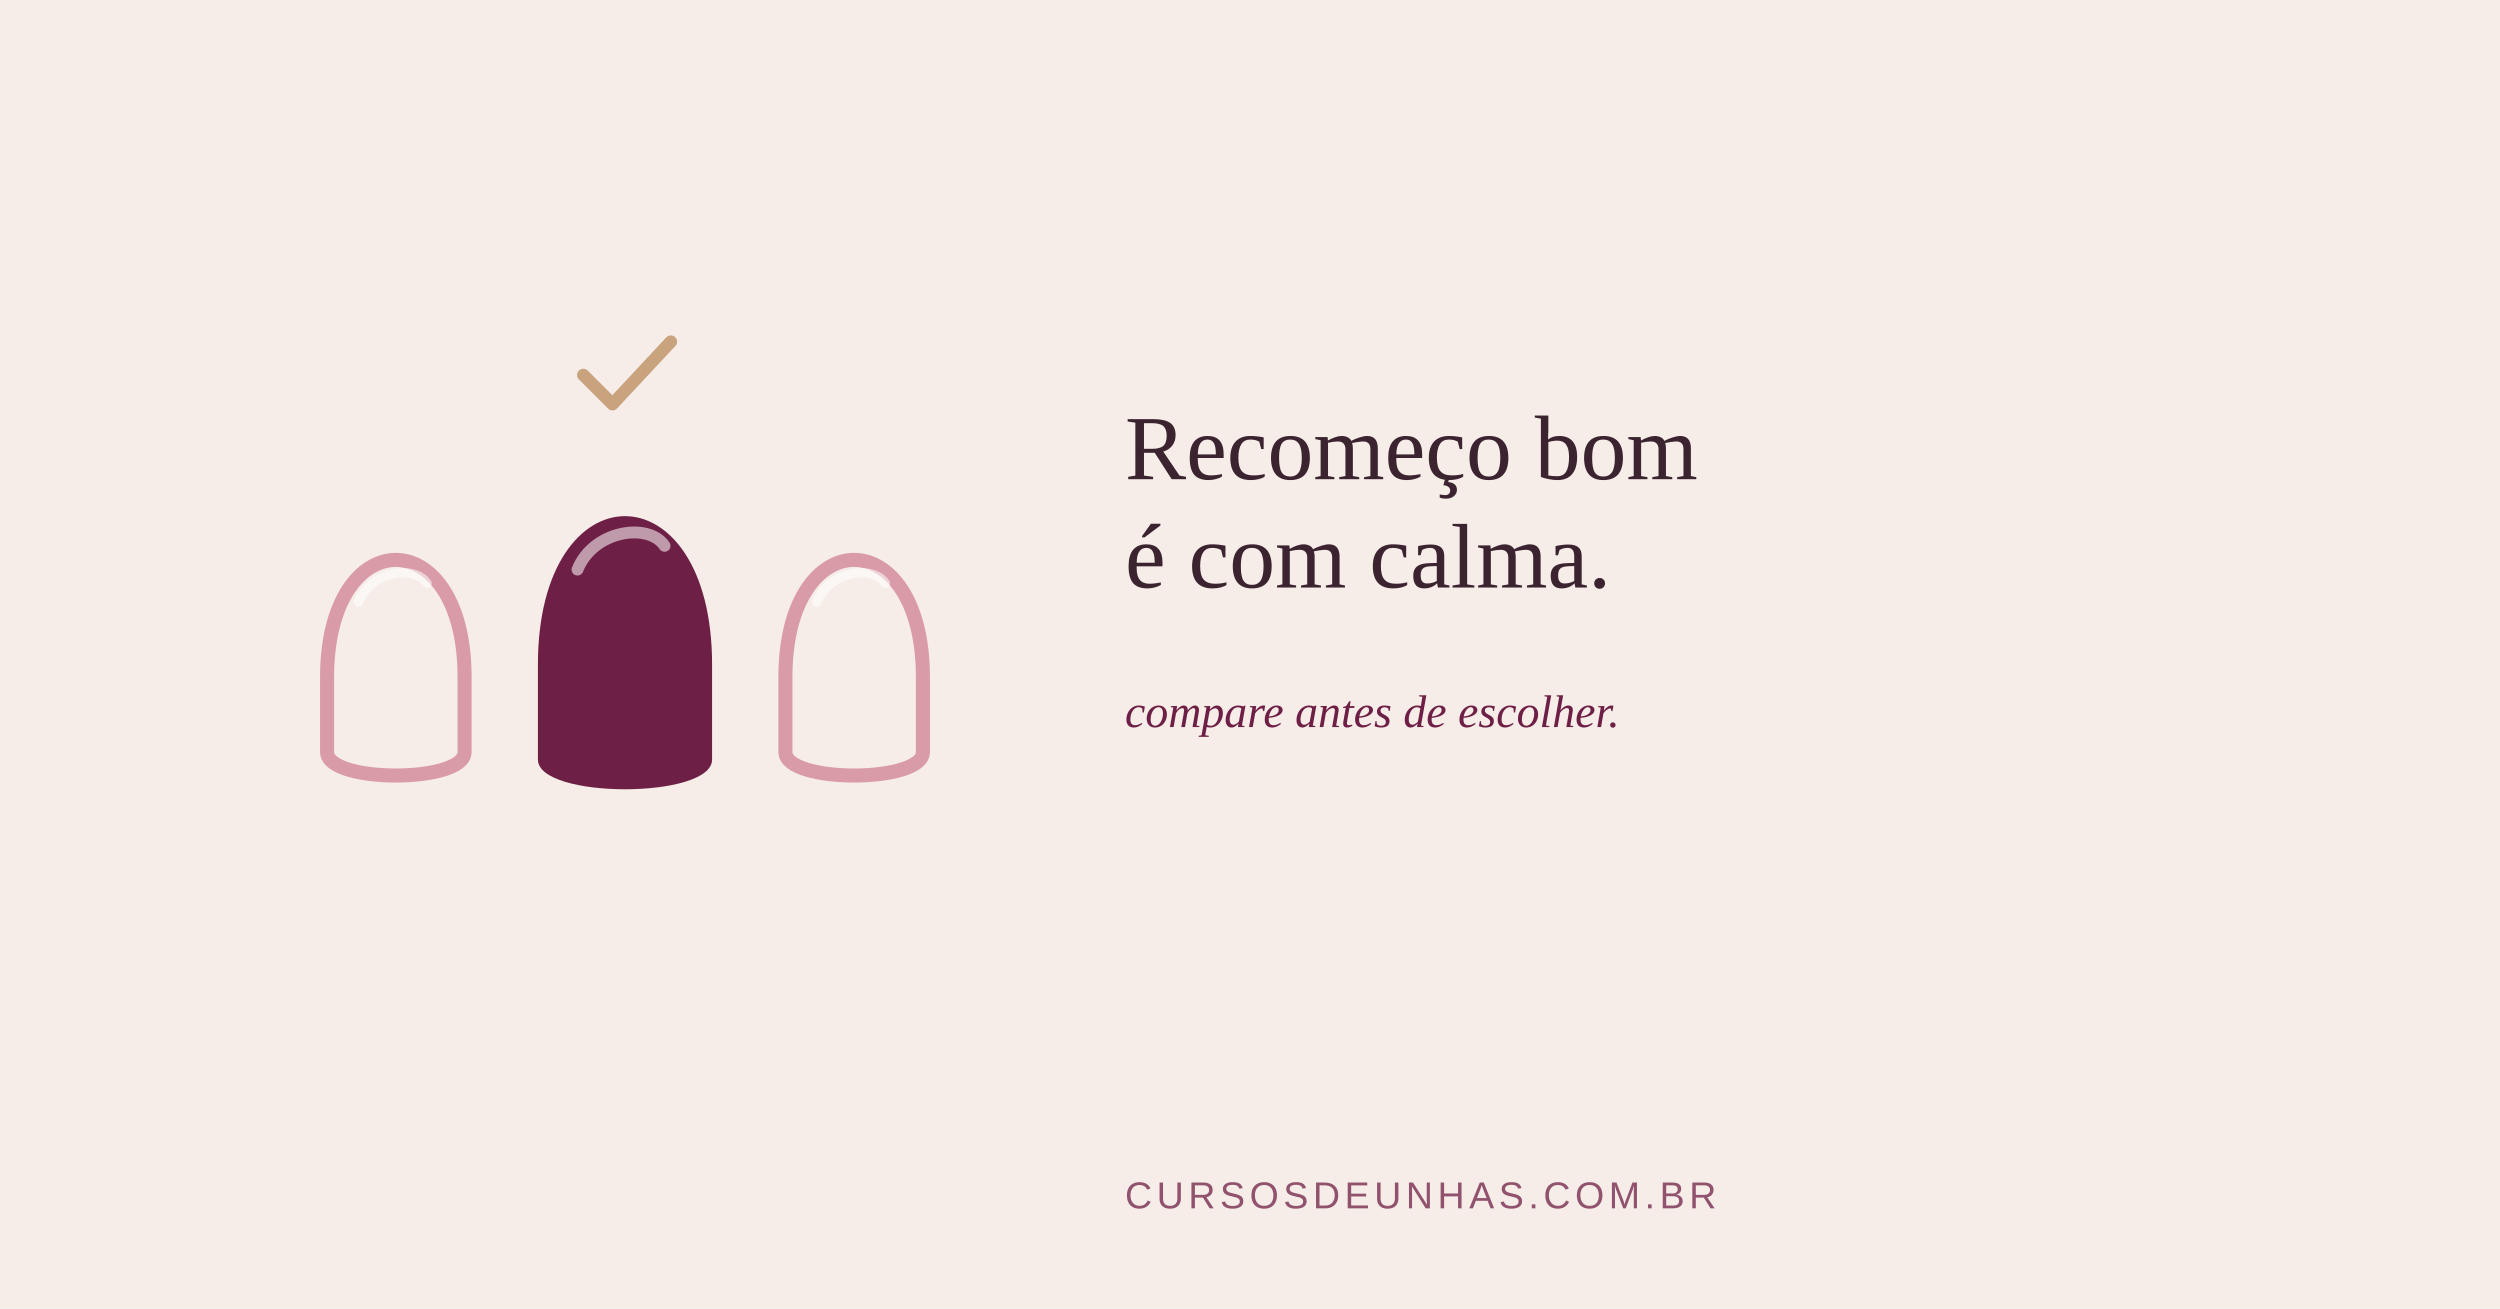
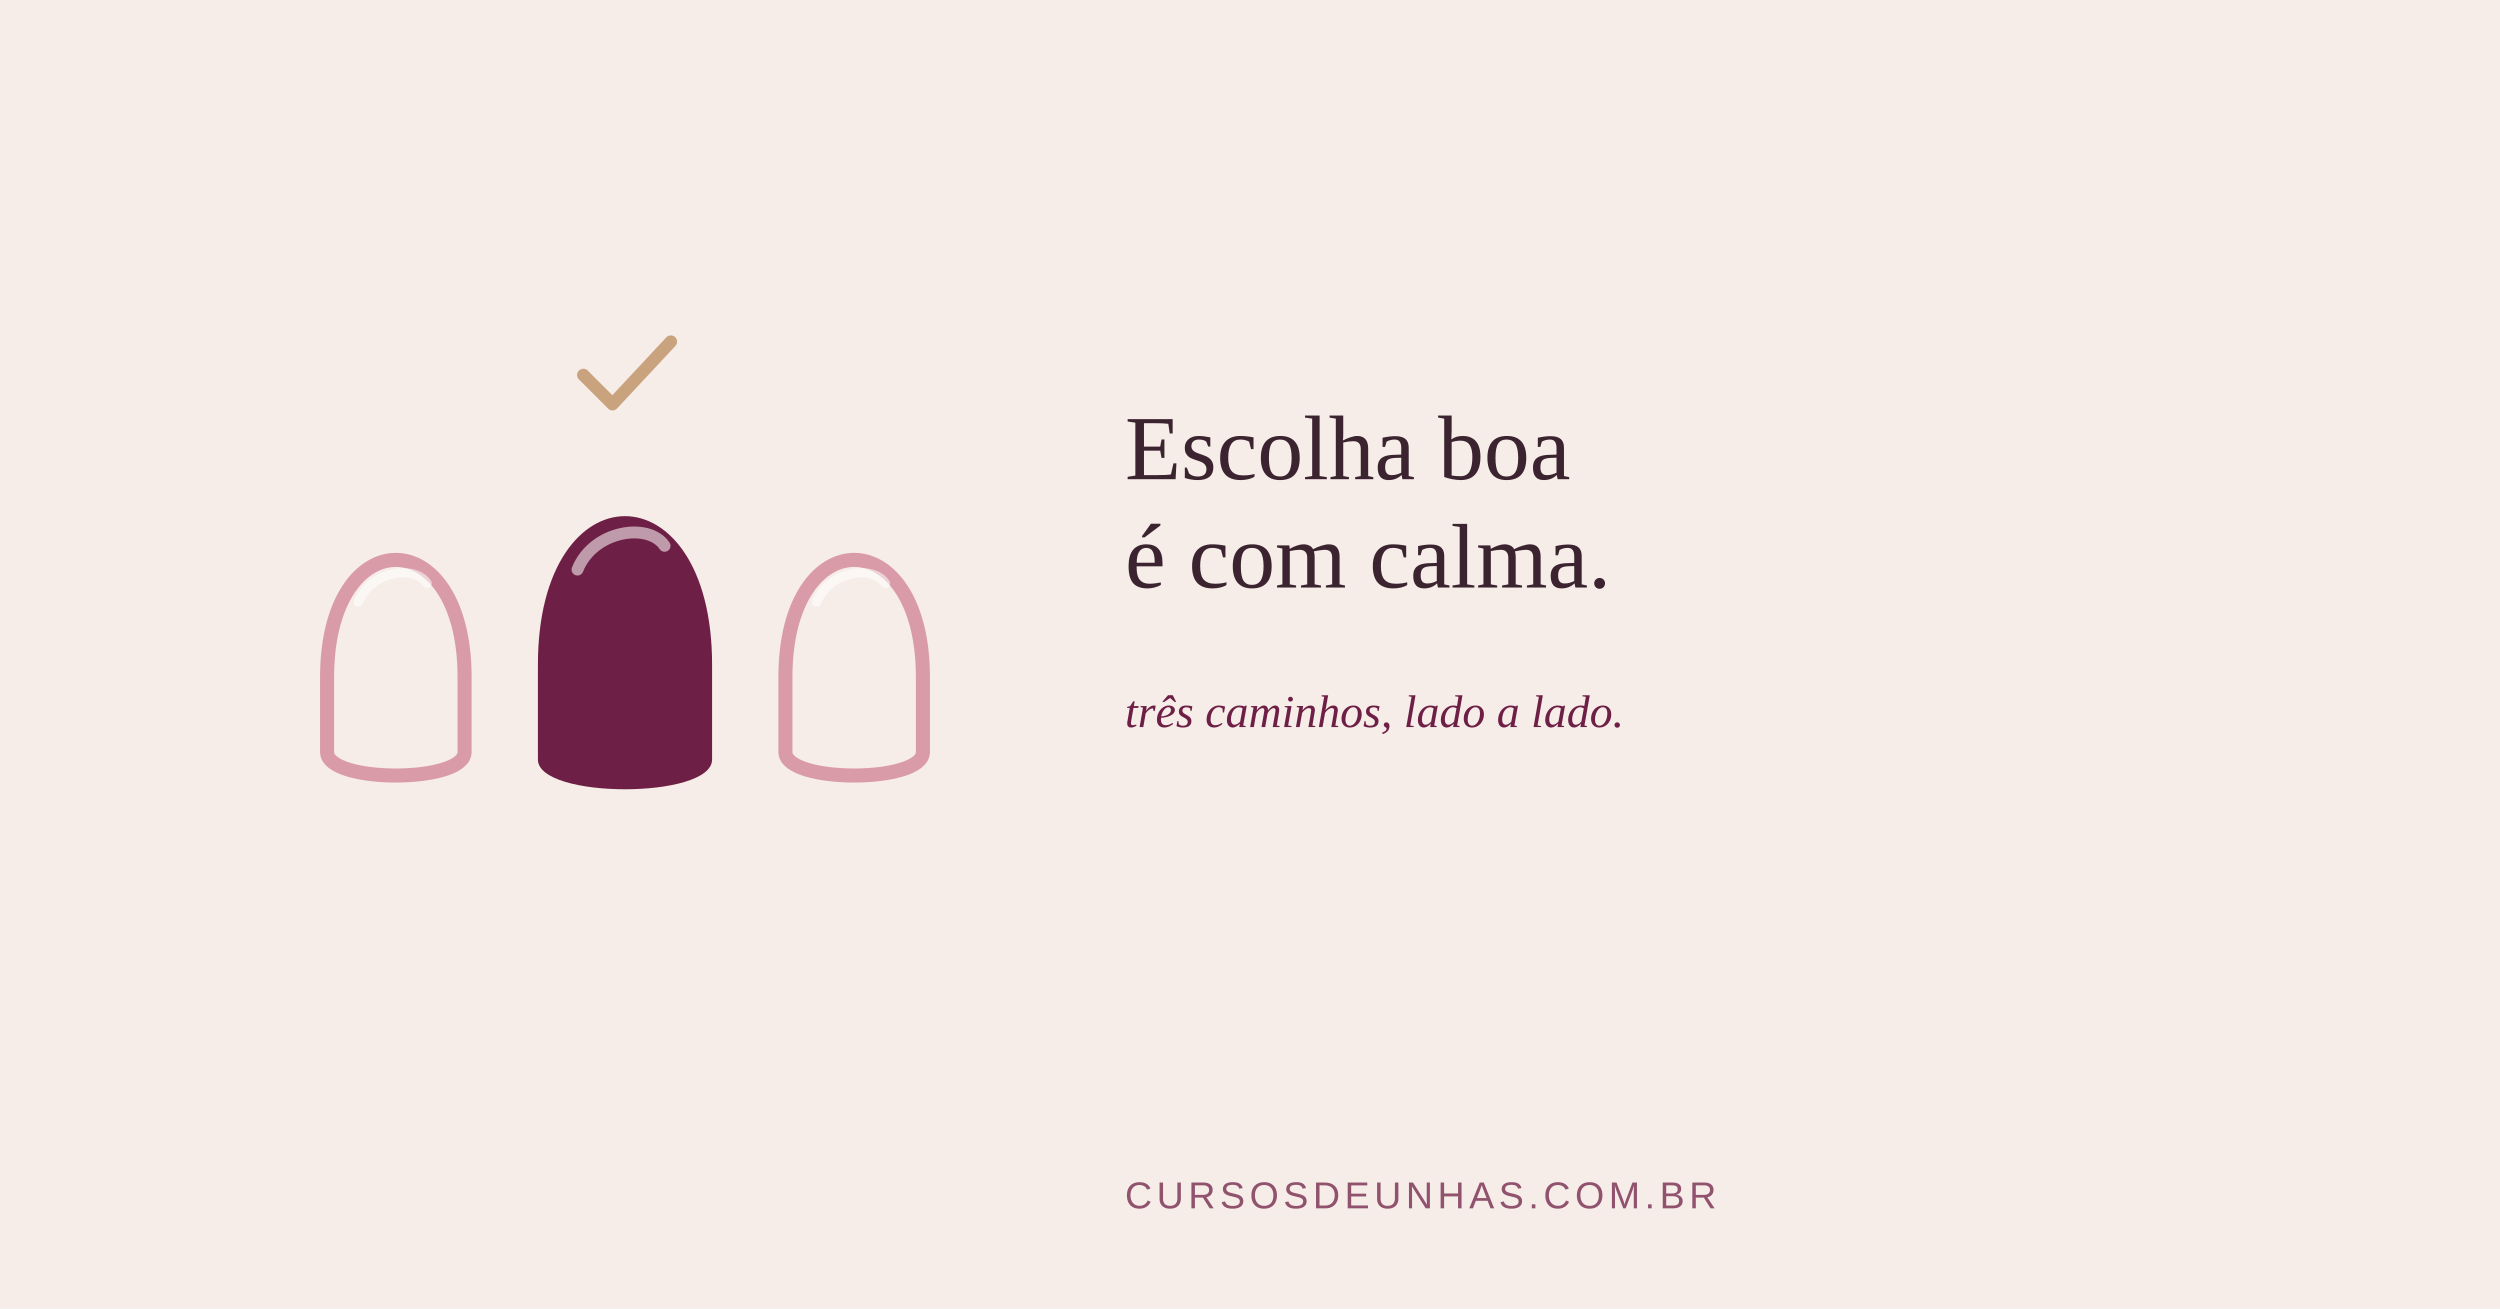
<svg xmlns="http://www.w3.org/2000/svg" width="1200" height="628" viewBox="0 0 1200 628">
  <rect width="1200" height="628" fill="#F6EDE8" />
  <g transform="translate(190.0,310.0) rotate(0) scale(1.5)">
    <path d="M-22,10 C-22,-40 22,-40 22,10 L22,34 C22,44 -22,44 -22,34 Z" fill="none" stroke="#D99BA8" stroke-width="4.5" />
    <path d="M-12,-14 C-8,-24 6,-26 10,-20" fill="none" stroke="#fff" stroke-opacity=".55" stroke-width="3" stroke-linecap="round" />
  </g>
  <g transform="translate(300,300) rotate(0) scale(1.9)">
    <path d="M-22,10 C-22,-40 22,-40 22,10 L22,34 C22,44 -22,44 -22,34 Z" fill="#6E1F45" />
    <path d="M-12,-14 C-8,-24 6,-26 10,-20" fill="none" stroke="#fff" stroke-opacity=".55" stroke-width="3" stroke-linecap="round" />
  </g>
  <g transform="translate(410.0,310.0) rotate(0) scale(1.5)">
    <path d="M-22,10 C-22,-40 22,-40 22,10 L22,34 C22,44 -22,44 -22,34 Z" fill="none" stroke="#D99BA8" stroke-width="4.5" />
    <path d="M-12,-14 C-8,-24 6,-26 10,-20" fill="none" stroke="#fff" stroke-opacity=".55" stroke-width="3" stroke-linecap="round" />
  </g>
  <path d="M280.0,180.0 l14.0,14.0 l28.0,-30.0" fill="none" stroke="#C9A27E" stroke-width="6.0" stroke-linecap="round" stroke-linejoin="round" />
-   <text x="540" y="230" font-family="Georgia, 'Times New Roman', serif" font-size="44" fill="#3B2430" text-anchor="start">Recomeço bom</text>
+   <text x="540" y="230" font-family="Georgia, 'Times New Roman', serif" font-size="44" fill="#3B2430" text-anchor="start">Escolha boa</text>
  <text x="540" y="282" font-family="Georgia, 'Times New Roman', serif" font-size="44" fill="#3B2430" text-anchor="start">é com calma.</text>
-   <text x="540" y="349" font-family="Georgia, 'Times New Roman', serif" font-style="italic" font-size="22" fill="#6E1F45" text-anchor="start">compare antes de escolher.</text>
+   <text x="540" y="349" font-family="Georgia, 'Times New Roman', serif" font-style="italic" font-size="22" fill="#6E1F45" text-anchor="start">três caminhos, lado a lado.</text>
  <text x="540" y="580" font-family="-apple-system, 'Helvetica Neue', Arial, sans-serif" font-size="18" letter-spacing="2.2" fill="#6E1F45" fill-opacity=".75" text-anchor="start">CURSOSDEUNHAS.COM.BR</text>
</svg>
